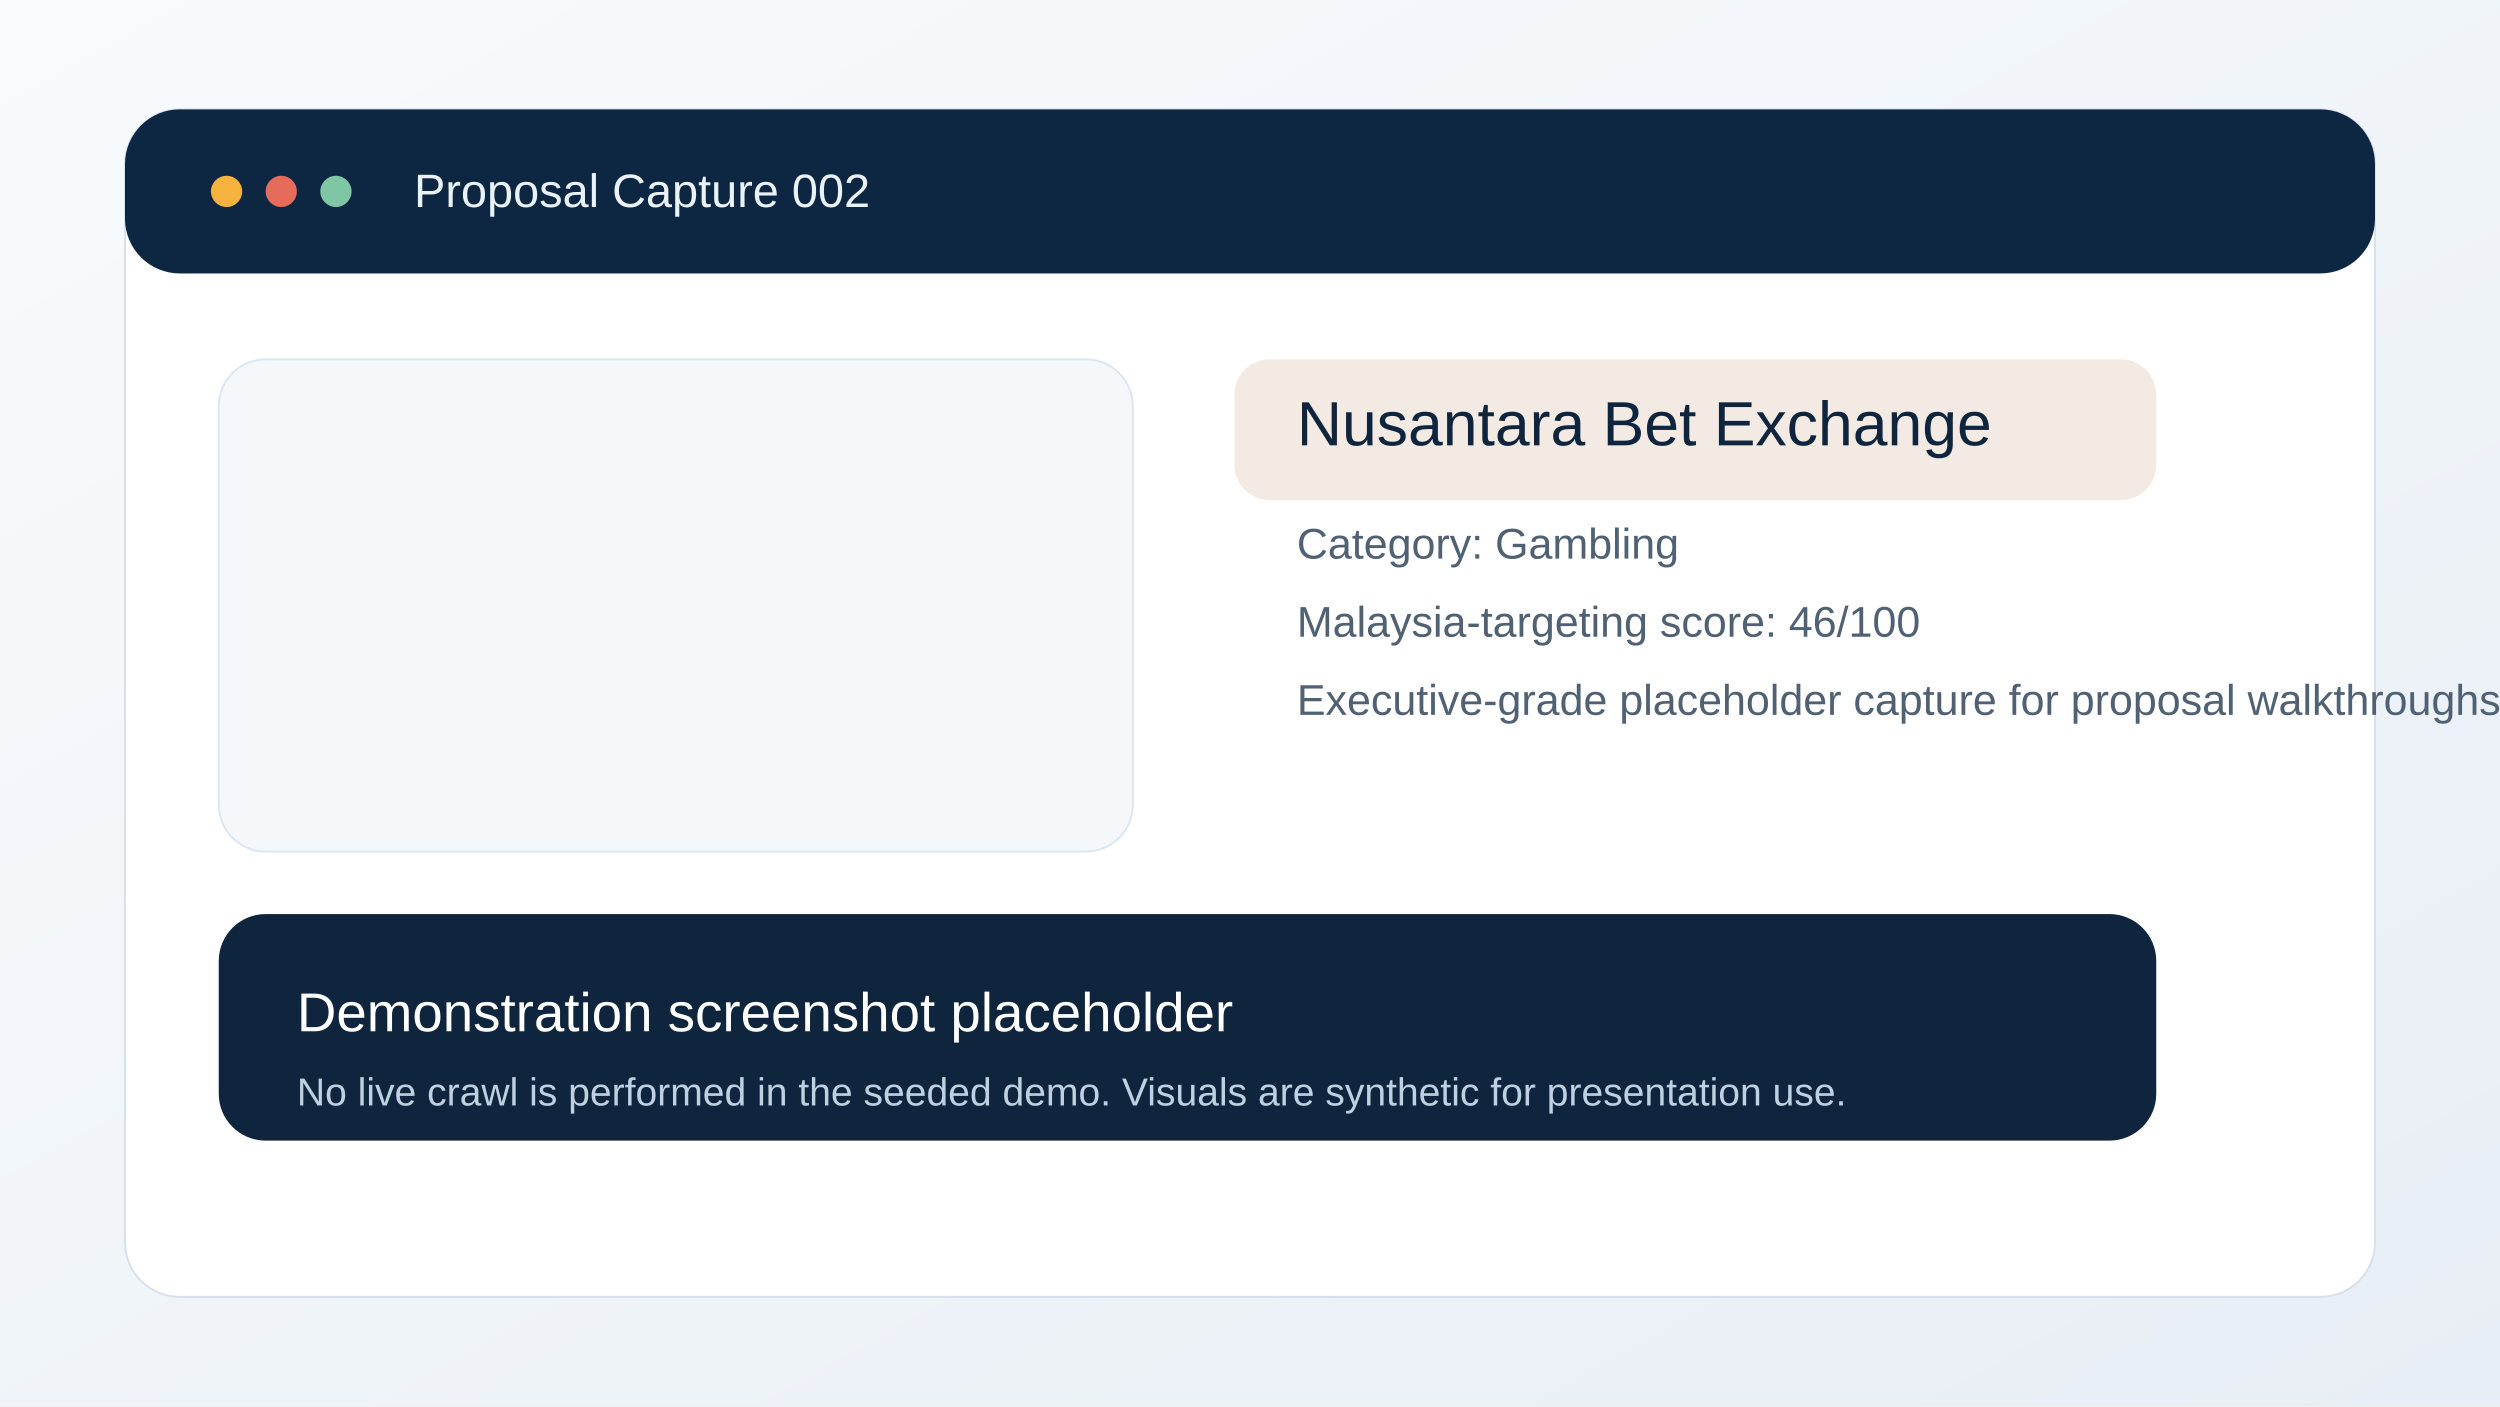
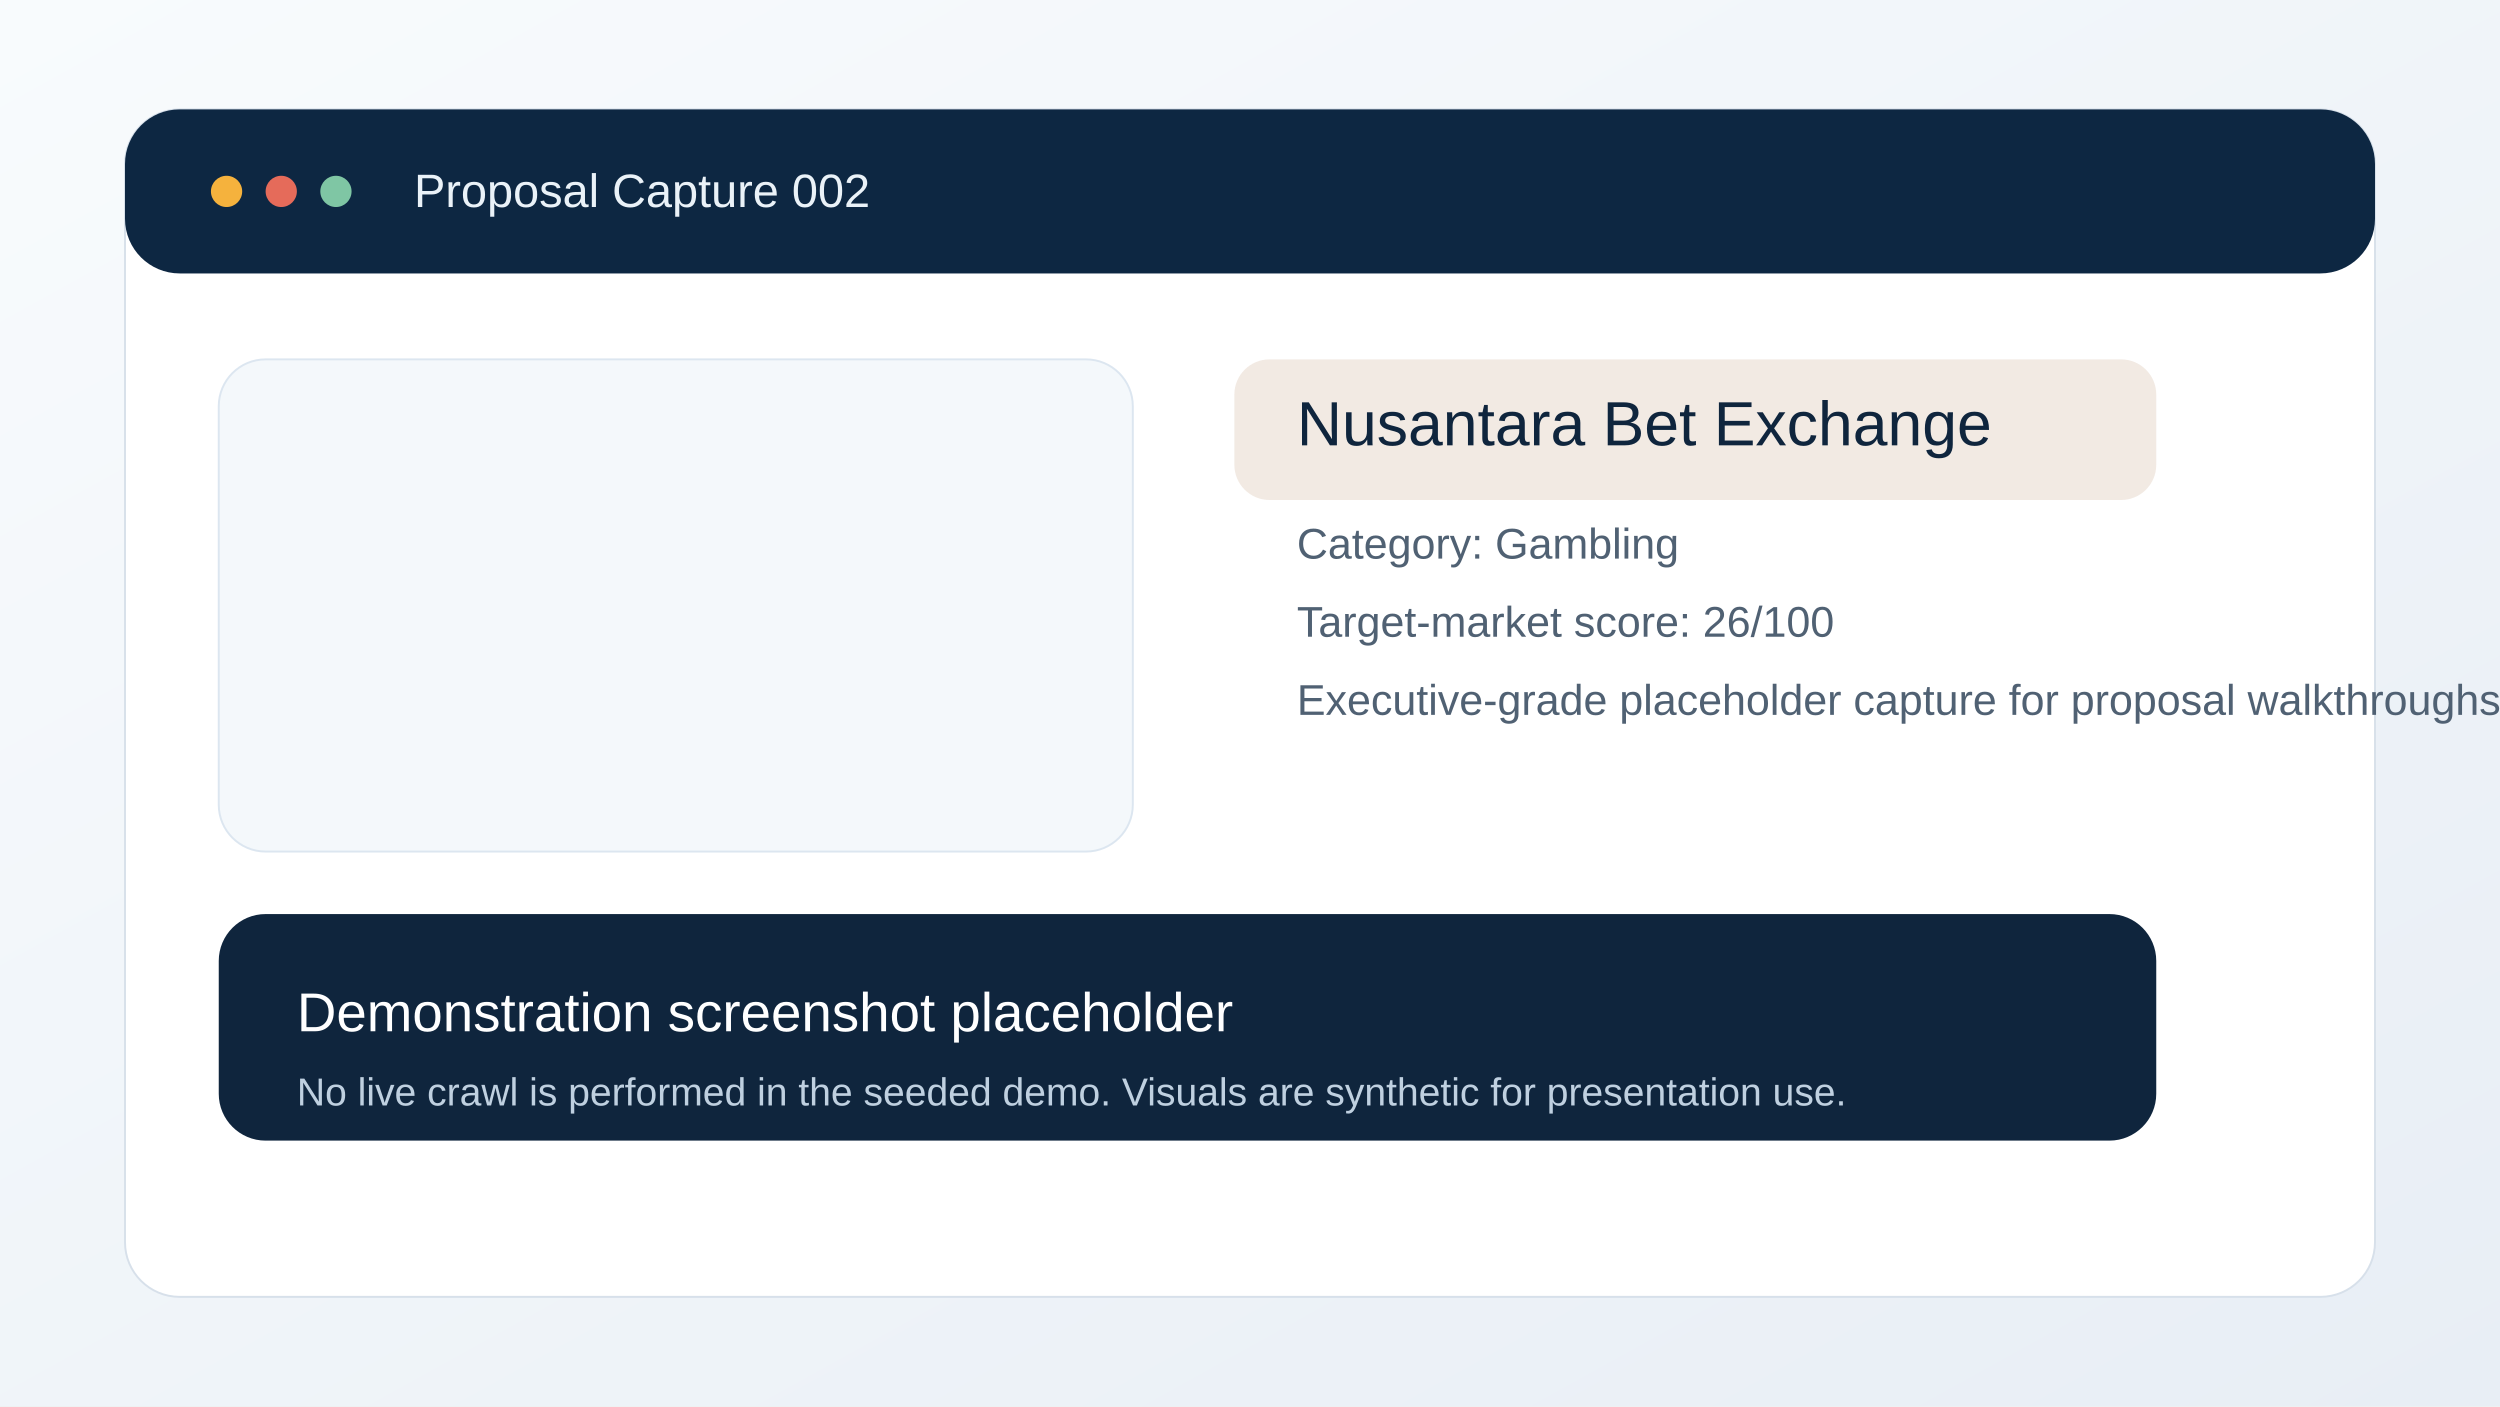
<svg xmlns="http://www.w3.org/2000/svg" width="1280" height="720" viewBox="0 0 1280 720">
  <defs>
    <linearGradient id="bg" x1="0" y1="0" x2="1" y2="1">
      <stop offset="0%" stop-color="#F8FBFD" />
      <stop offset="100%" stop-color="#E8EEF5" />
    </linearGradient>
  </defs>
  <rect width="1280" height="720" fill="url(#bg)" />
  <rect x="64" y="56" width="1152" height="608" rx="28" fill="#FFFFFF" stroke="#D7E0EA" />
  <rect x="64" y="56" width="1152" height="84" rx="28" fill="#0D2742" />
  <circle cx="116" cy="98" r="8" fill="#F5B23D" />
  <circle cx="144" cy="98" r="8" fill="#E56B5A" />
  <circle cx="172" cy="98" r="8" fill="#7FC6A4" />
  <text x="212" y="106" font-family="Arial, sans-serif" font-size="24" fill="#EAF2F8">Proposal Capture 002</text>
  <rect x="112" y="184" width="468" height="252" rx="24" fill="#F4F8FB" stroke="#DCE6F0" />
  <rect x="632" y="184" width="472" height="72" rx="18" fill="#8F4B12" opacity="0.12" />
  <text x="664" y="228" font-family="Arial, sans-serif" font-size="32" fill="#0F253D">Nusantara Bet Exchange</text>
  <text x="664" y="286" font-family="Arial, sans-serif" font-size="22" fill="#506173">Category: Gambling</text>
-   <text x="664" y="326" font-family="Arial, sans-serif" font-size="22" fill="#506173">Malaysia-targeting score: 46/100</text>
+   <text x="664" y="326" font-family="Arial, sans-serif" font-size="22" fill="#506173">Target-market score: 26/100</text>
  <text x="664" y="366" font-family="Arial, sans-serif" font-size="22" fill="#506173">Executive-grade placeholder capture for proposal walkthroughs</text>
  <rect x="112" y="468" width="992" height="116" rx="24" fill="#0F253D" />
  <text x="152" y="528" font-family="Arial, sans-serif" font-size="28" fill="#FFFFFF">Demonstration screenshot placeholder</text>
  <text x="152" y="566" font-family="Arial, sans-serif" font-size="20" fill="#BFD0E0">No live crawl is performed in the seeded demo. Visuals are synthetic for presentation use.</text>
</svg>
